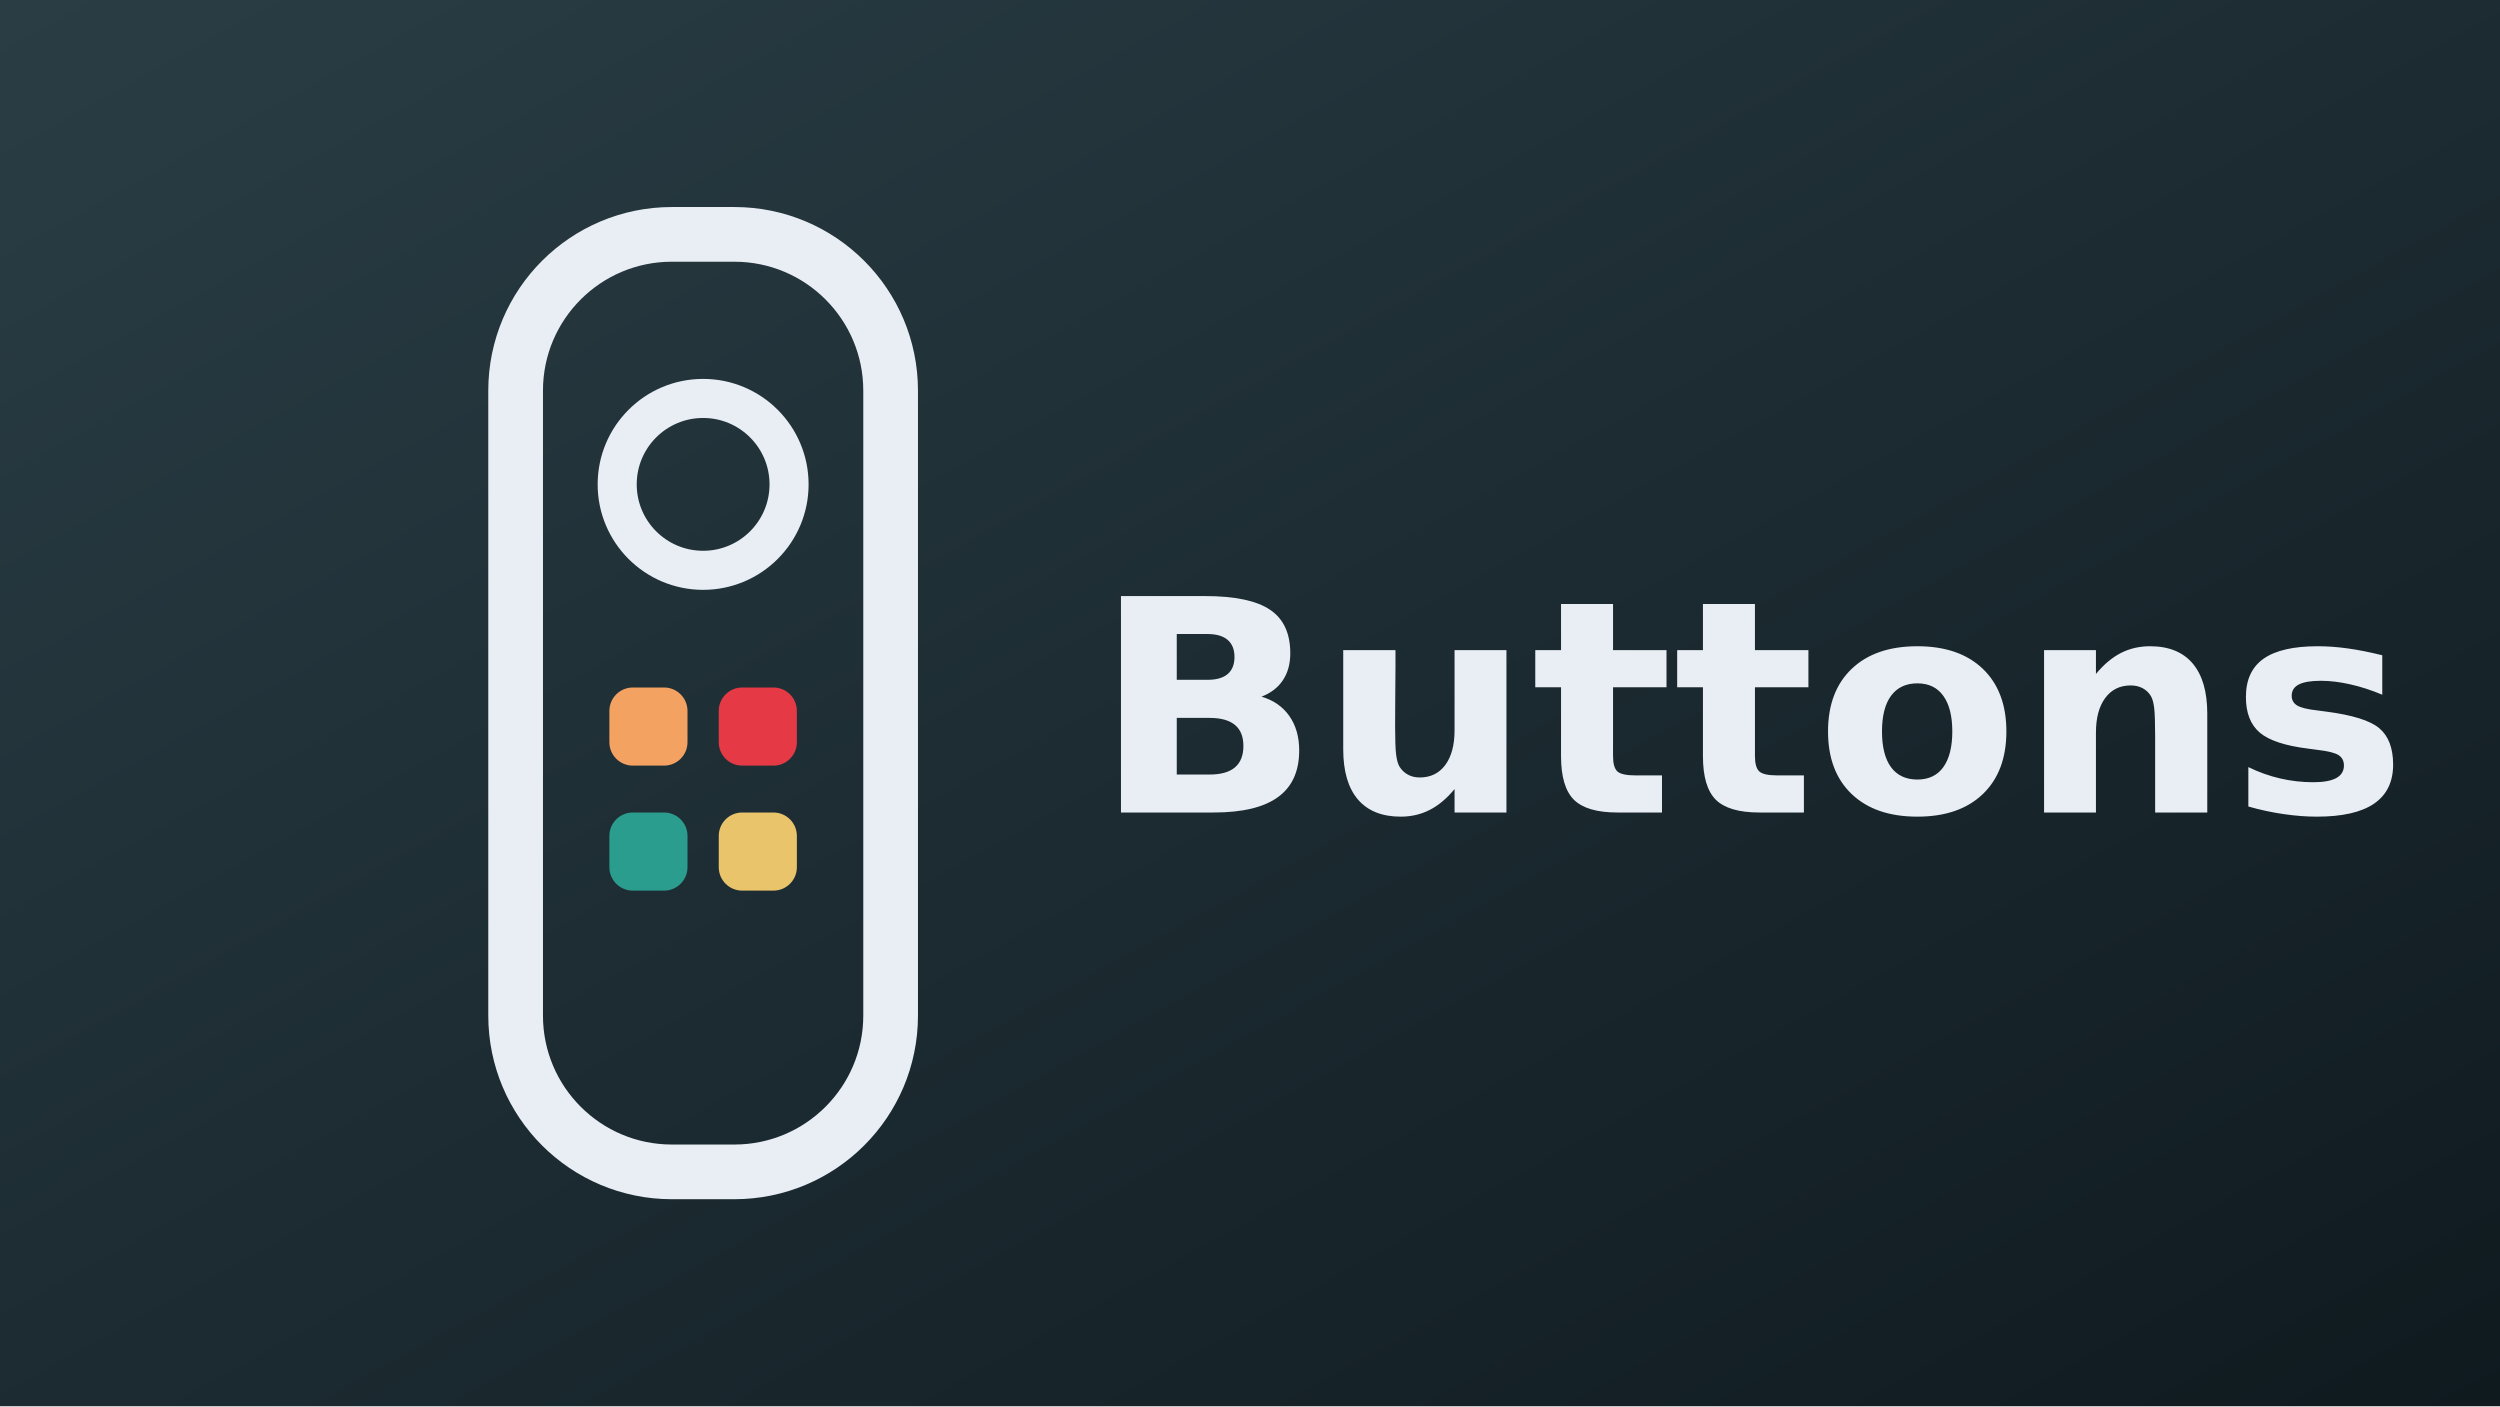
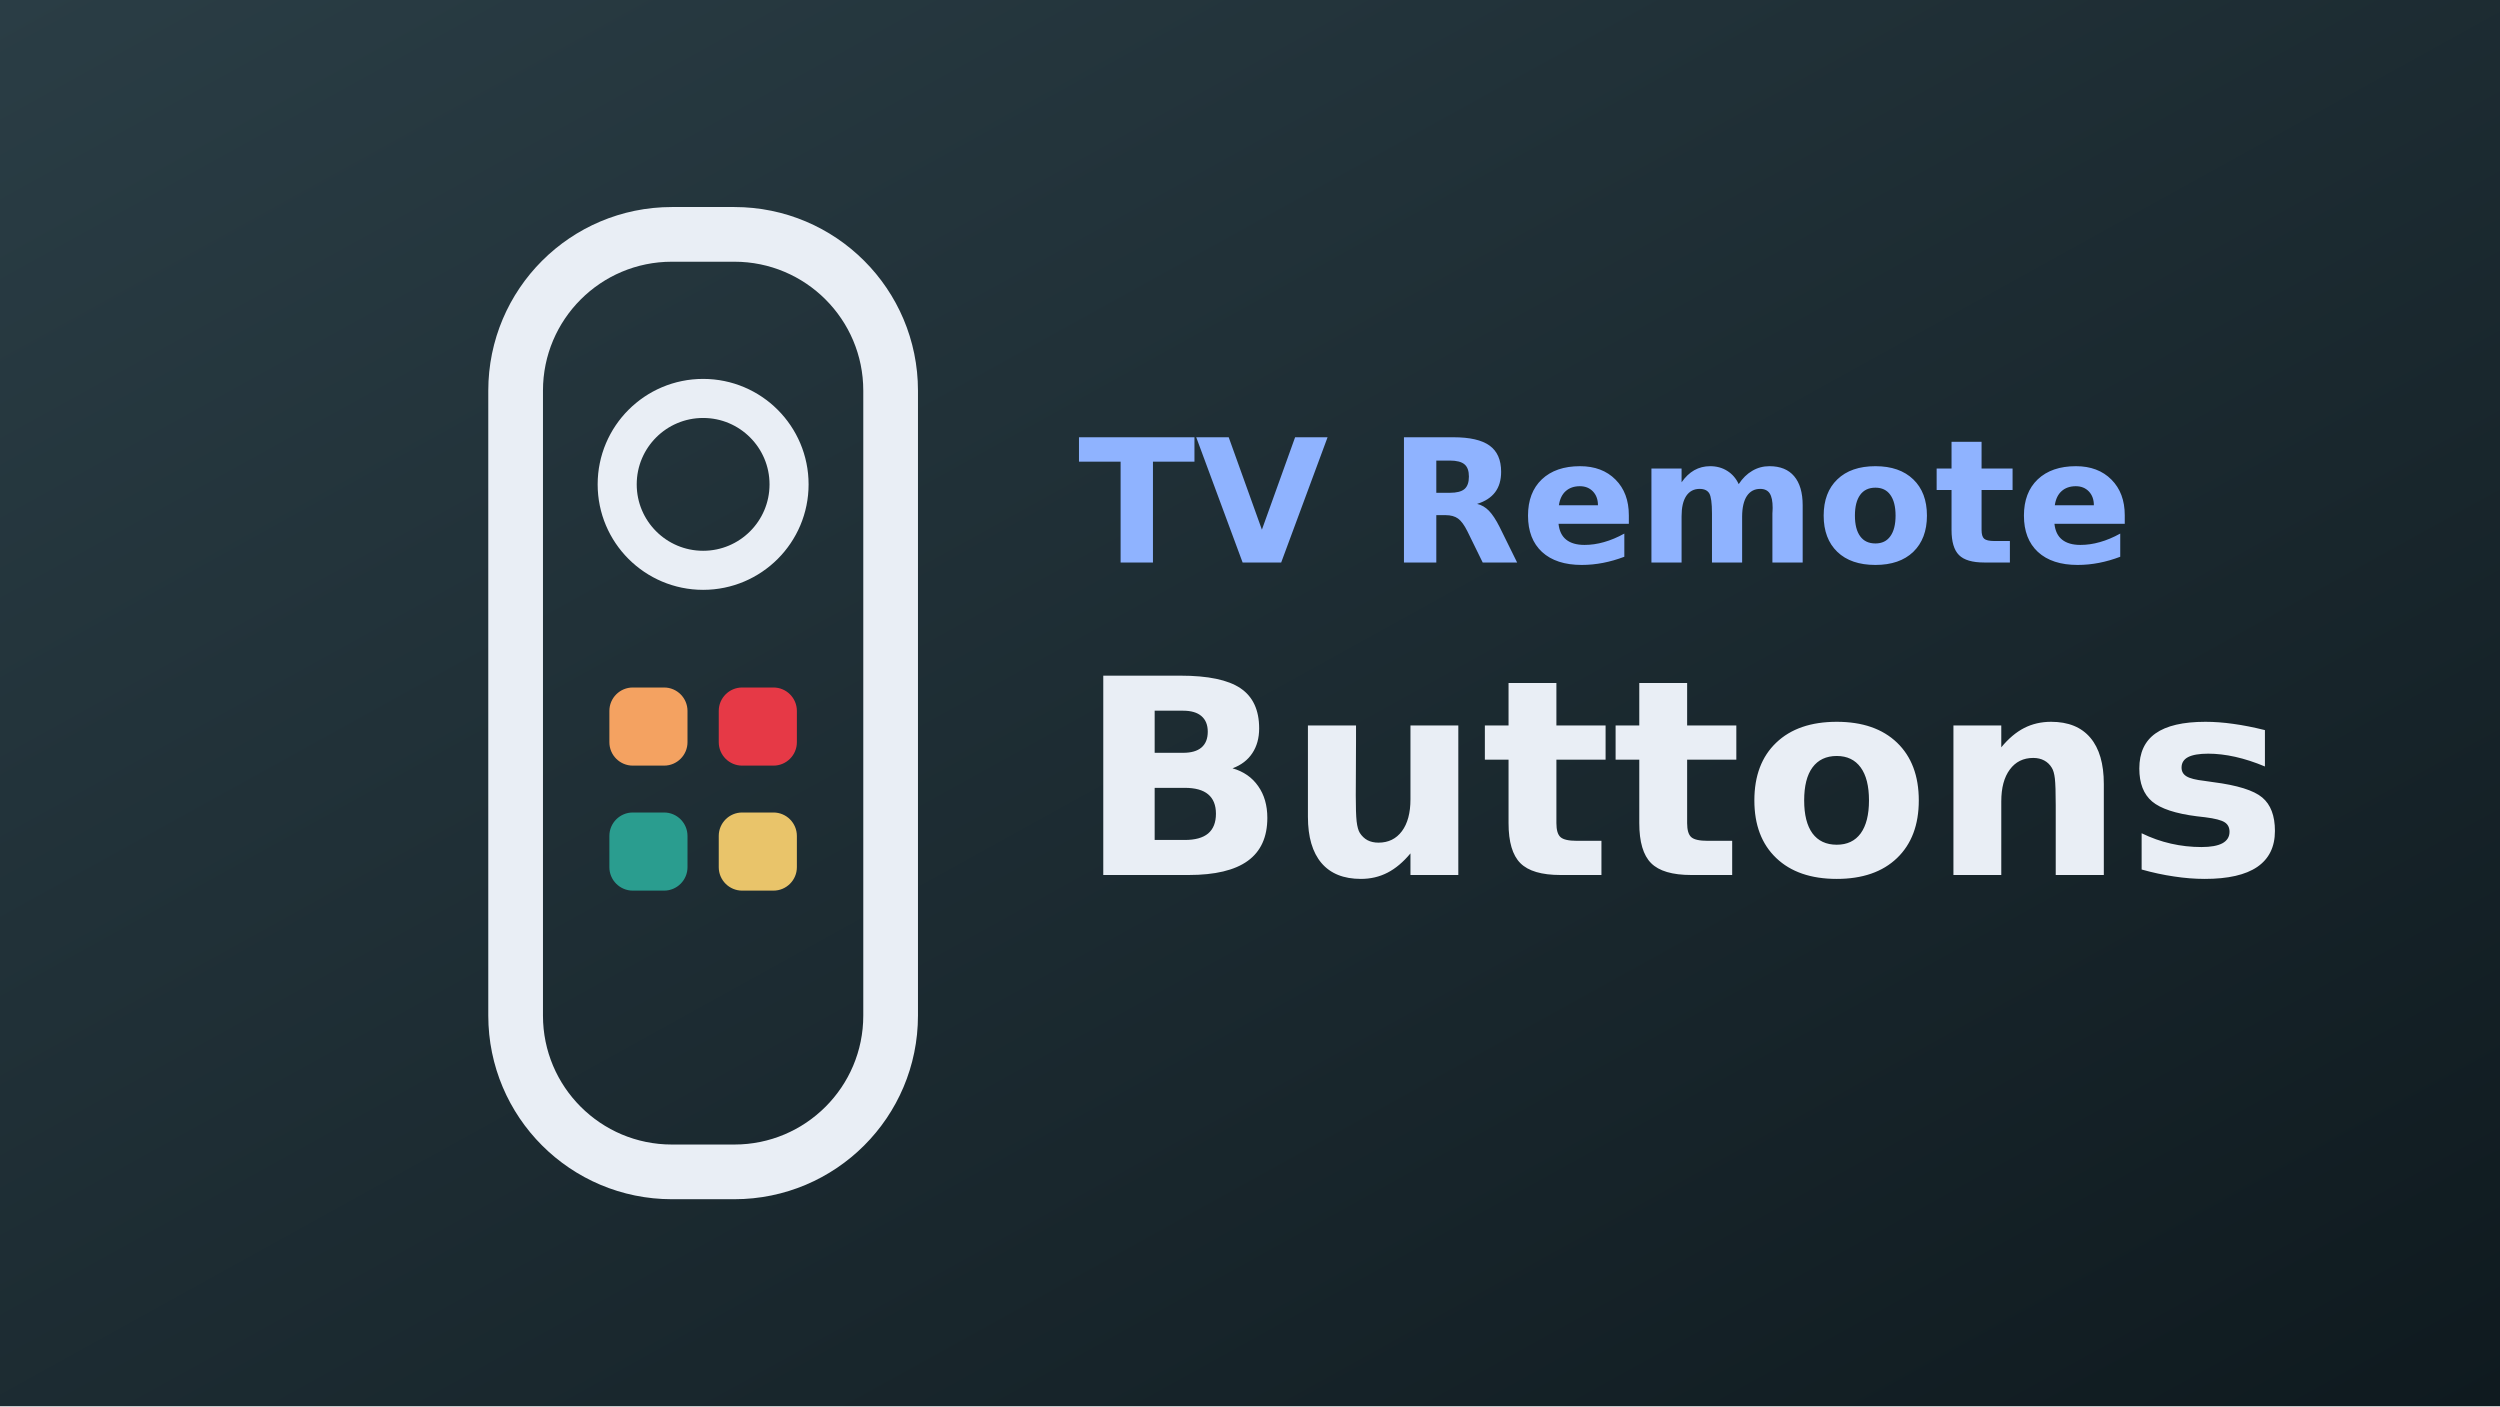
<svg xmlns="http://www.w3.org/2000/svg" width="320" height="180" viewBox="0 0 320 180">
  <defs>
    <linearGradient id="bg" x1="0" y1="0" x2="1" y2="1">
      <stop offset="0" stop-color="#2a3d45" />
      <stop offset="1" stop-color="#0f1a1f" />
    </linearGradient>
  </defs>
  <rect width="320" height="180" fill="url(#bg)" />
  <rect x="66" y="30" width="48" height="120" rx="20" fill="none" stroke="#e9eef5" stroke-width="7" />
  <circle cx="90" cy="62" r="11" fill="none" stroke="#e9eef5" stroke-width="5" />
  <rect x="78" y="88" width="10" height="10" rx="3" fill="#f4a261" />
  <rect x="92" y="88" width="10" height="10" rx="3" fill="#e63946" />
  <rect x="78" y="104" width="10" height="10" rx="3" fill="#2a9d8f" />
  <rect x="92" y="104" width="10" height="10" rx="3" fill="#e9c46a" />
-   <text x="140" y="104" font-family="DejaVu Sans, Arial, sans-serif" font-size="38" font-weight="bold" fill="#e9eef5">Buttons</text>
+   <text font-family="DejaVu Sans, Arial, sans-serif" font-weight="bold" fill="#e9eef5">
+     <tspan x="138" y="72" font-size="22" fill="#8fb3ff">TV Remote</tspan>
+     <tspan x="138" y="112" font-size="35">Buttons</tspan>
+   </text>
</svg>
